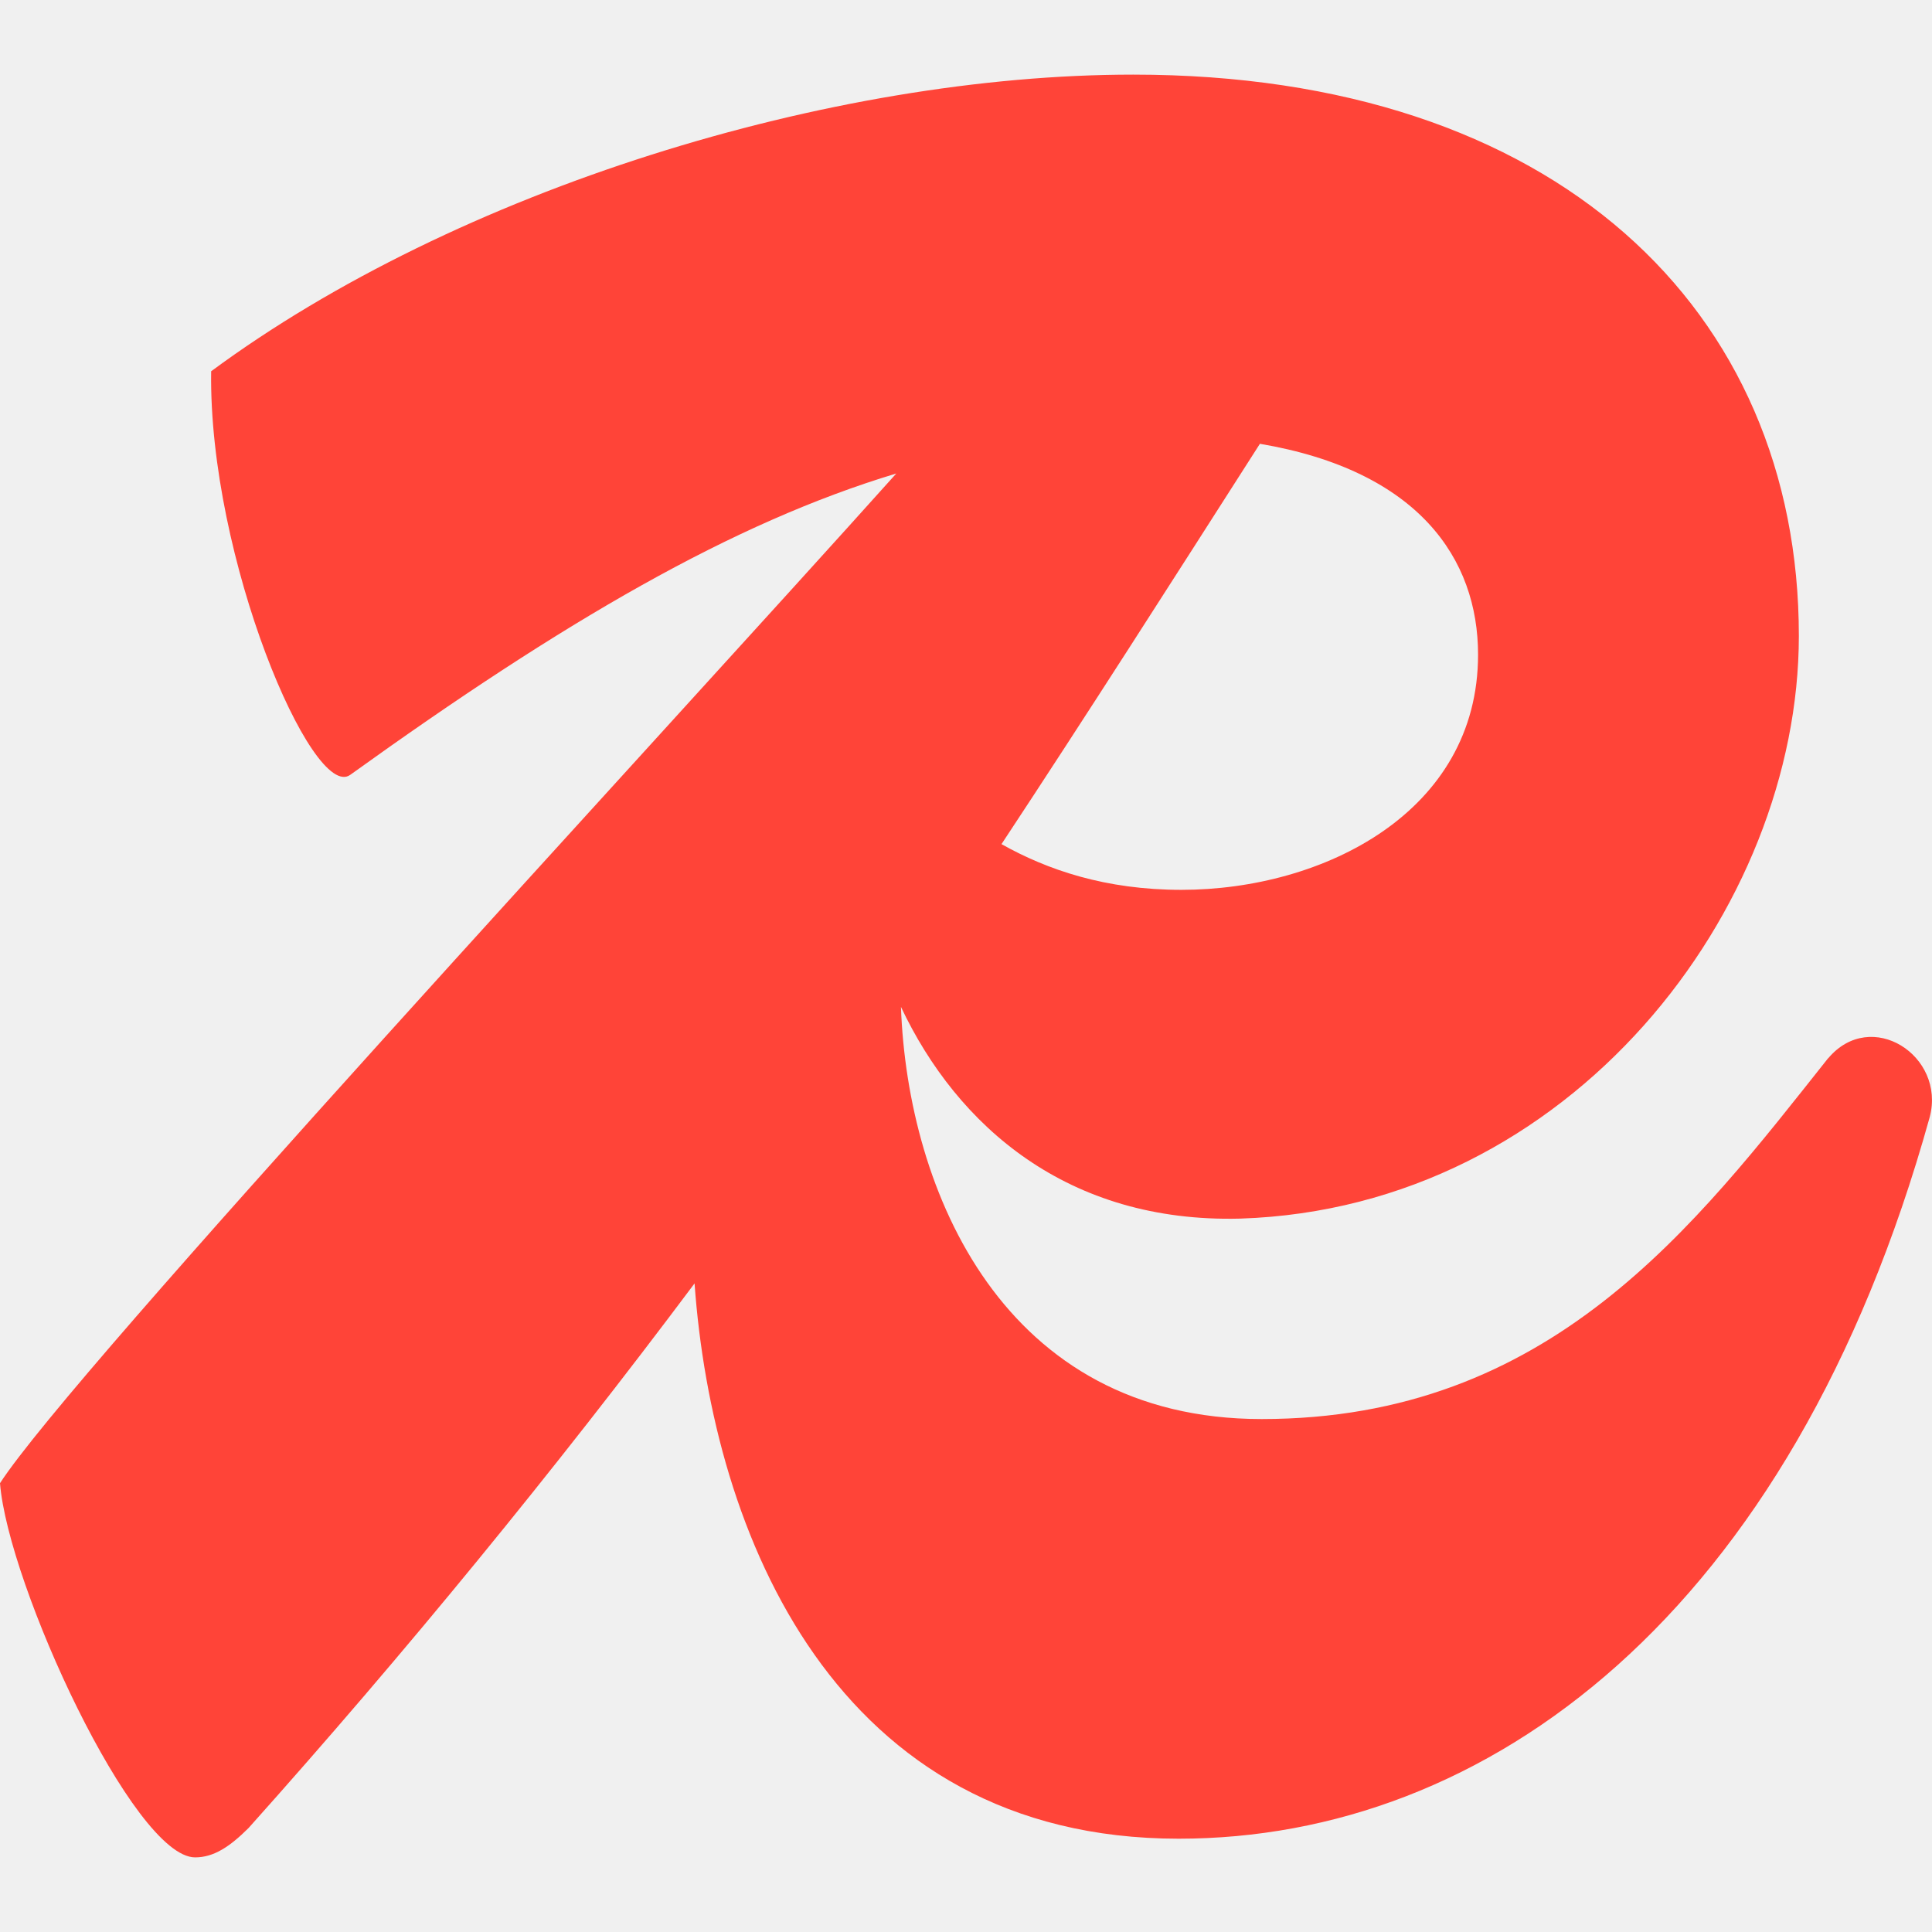
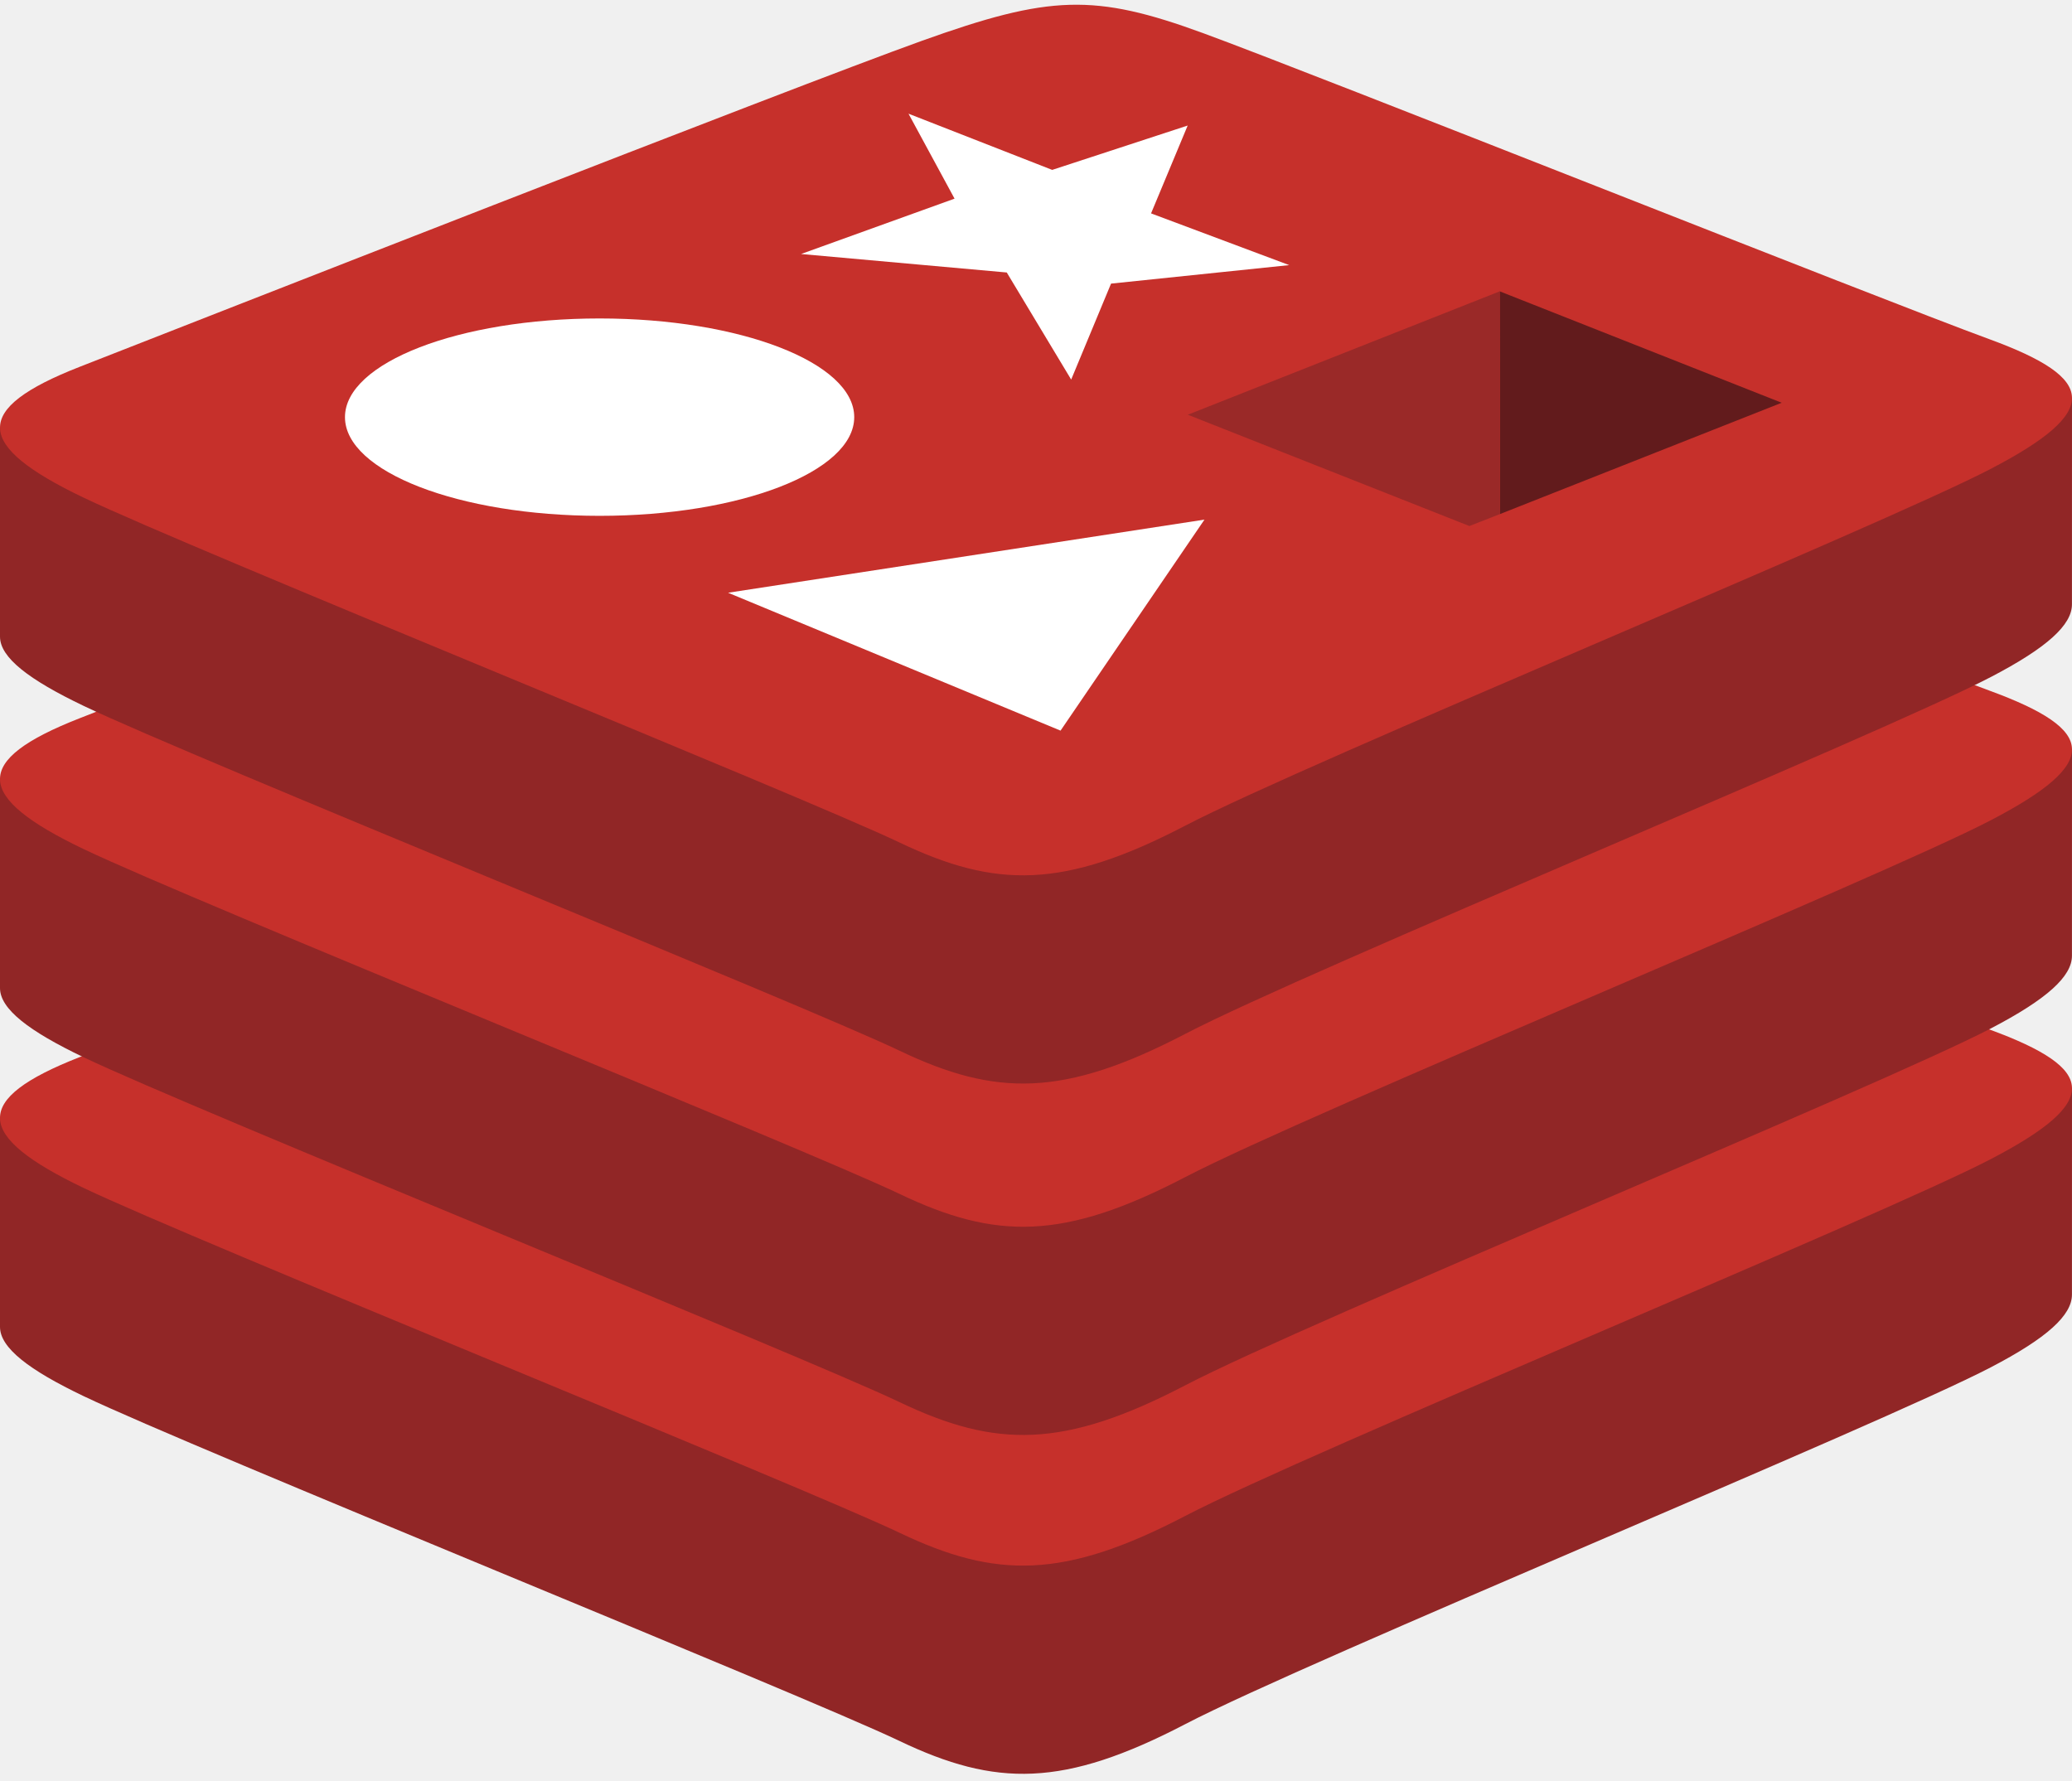
- <svg xmlns="http://www.w3.org/2000/svg" fill="#FF4438" role="img" viewBox="0 0 24 24">
-   <path d="M22.71 13.145c-1.66 2.092-3.452 4.483-7.038 4.483-3.203 0-4.397-2.825-4.48-5.12.701 1.484 2.073 2.685 4.214 2.63 4.117-.133 6.94-3.852 6.94-7.239 0-4.05-3.022-6.972-8.268-6.972-3.752 0-8.4 1.428-11.455 3.685C2.59 6.937 3.885 9.958 4.35 9.626c2.648-1.904 4.748-3.13 6.784-3.744C8.12 9.244.886 17.05 0 18.425c.1 1.261 1.66 4.648 2.424 4.648.232 0 .431-.133.664-.365a100.49 100.49 0 0 0 5.54-6.765c.222 3.104 1.748 6.898 6.014 6.898 3.819 0 7.604-2.756 9.33-8.965.2-.764-.73-1.361-1.261-.73zm-4.349-5.013c0 1.959-1.926 2.922-3.685 2.922-.941 0-1.664-.247-2.235-.568 1.051-1.592 2.092-3.225 3.21-4.973 1.972.334 2.71 1.43 2.71 2.619z" />
+ <svg xmlns="http://www.w3.org/2000/svg" viewBox="0 0 256 220">
+   <path fill="#912626" d="M245.97 168.943c-13.662 7.121-84.434 36.22-99.501 44.075s-23.437 7.78-35.34 2.09c-11.902-5.69-87.216-36.112-100.783-42.597C3.566 169.271 0 166.535 0 163.951v-25.876s98.05-21.345 113.879-27.024c15.828-5.679 21.32-5.884 34.79-.95c13.472 4.936 94.018 19.468 107.331 24.344l-.006 25.51c.002 2.558-3.07 5.364-10.024 8.988" />
+   <path fill="#c6302b" d="M245.965 143.22c-13.661 7.118-84.431 36.218-99.498 44.072c-15.066 7.857-23.436 7.78-35.338 2.09c-11.903-5.686-87.214-36.113-100.78-42.594c-13.566-6.485-13.85-10.948-.524-16.166c13.326-5.22 88.224-34.605 104.055-40.284c15.828-5.677 21.319-5.884 34.789-.948c13.471 4.934 83.819 32.935 97.13 37.81c13.316 4.881 13.827 8.9.166 16.02" />
+   <path fill="#912626" d="M245.97 127.074c-13.662 7.122-84.434 36.22-99.501 44.078c-15.067 7.853-23.437 7.777-35.34 2.087c-11.903-5.687-87.216-36.112-100.783-42.597C3.566 127.402 0 124.67 0 122.085V96.206s98.05-21.344 113.879-27.023c15.828-5.679 21.32-5.885 34.79-.95C162.142 73.168 242.688 87.697 256 92.574l-.006 25.513c.002 2.557-3.07 5.363-10.024 8.987" />
+   <path fill="#c6302b" d="M245.965 101.351c-13.661 7.12-84.431 36.218-99.498 44.075c-15.066 7.854-23.436 7.777-35.338 2.087c-11.903-5.686-87.214-36.112-100.78-42.594c-13.566-6.483-13.85-10.947-.524-16.167C23.151 83.535 98.05 54.148 113.88 48.47c15.828-5.678 21.319-5.884 34.789-.949c13.471 4.934 83.819 32.933 97.13 37.81c13.316 4.88 13.827 8.9.166 16.02" />
+   <path fill="#912626" d="M245.97 83.653c-13.662 7.12-84.434 36.22-99.501 44.078c-15.067 7.854-23.437 7.777-35.34 2.087c-11.903-5.687-87.216-36.113-100.783-42.595C3.566 83.98 0 81.247 0 78.665v-25.88s98.05-21.343 113.879-27.021c15.828-5.68 21.32-5.884 34.79-.95C162.142 29.749 242.688 44.278 256 49.155l-.006 25.512c.002 2.555-3.07 5.361-10.024 8.986" />
+   <path fill="#c6302b" d="M245.965 57.93c-13.661 7.12-84.431 36.22-99.498 44.074c-15.066 7.854-23.436 7.777-35.338 2.09C99.227 98.404 23.915 67.98 10.35 61.497S-3.5 50.55 9.825 45.331C23.151 40.113 98.05 10.73 113.88 5.05c15.828-5.679 21.319-5.883 34.789-.948s83.819 32.934 97.13 37.811c13.316 4.876 13.827 8.897.166 16.017" />
+   <path fill="#fff" d="m159.283 32.757l-22.01 2.285l-4.927 11.856l-7.958-13.23l-25.415-2.284l18.964-6.839l-5.69-10.498l17.755 6.944l16.738-5.48l-4.524 10.855zm-28.251 57.518L89.955 73.238l58.86-9.035zm-56.95-50.928c17.375 0 31.46 5.46 31.46 12.194c0 6.736-14.085 12.195-31.46 12.195s-31.46-5.46-31.46-12.195c0-6.734 14.085-12.194 31.46-12.194" />
+   <path fill="#621b1c" d="m185.295 35.998l34.836 13.766l-34.806 13.753z" />
+   <path fill="#9a2928" d="m146.755 51.243l38.54-15.245l.03 27.519l-3.779 1.478z" />
</svg>
